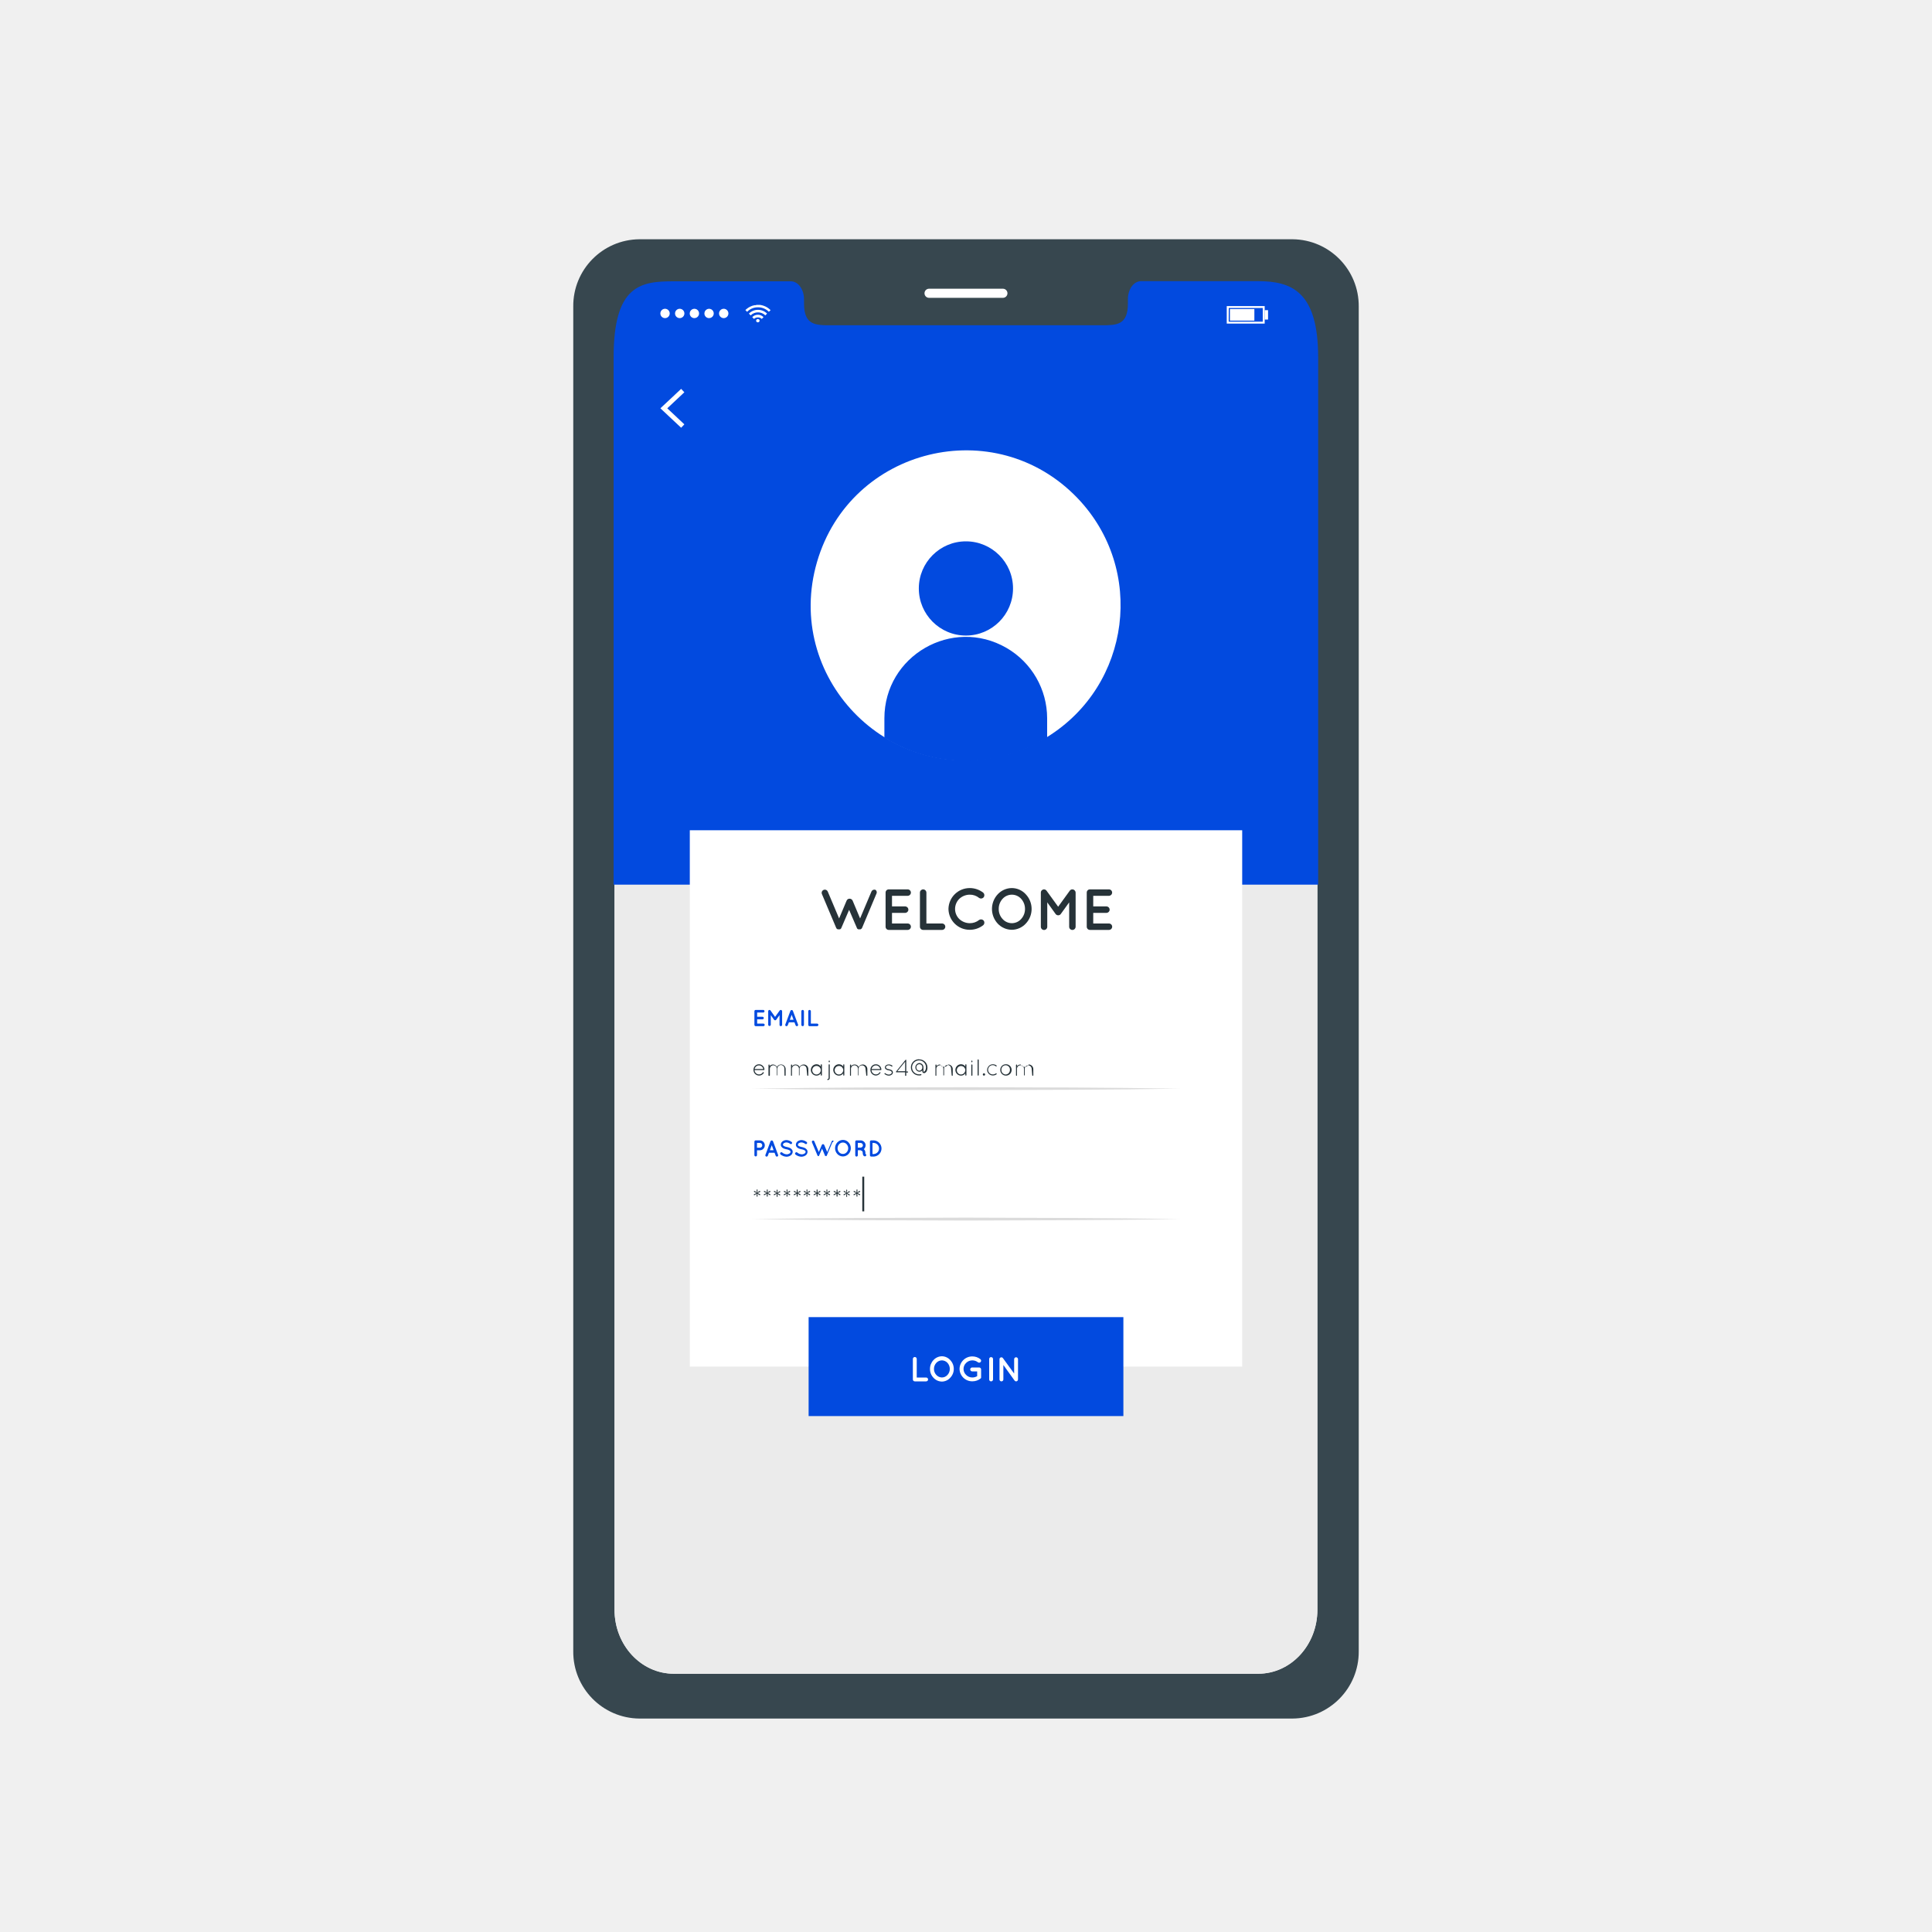
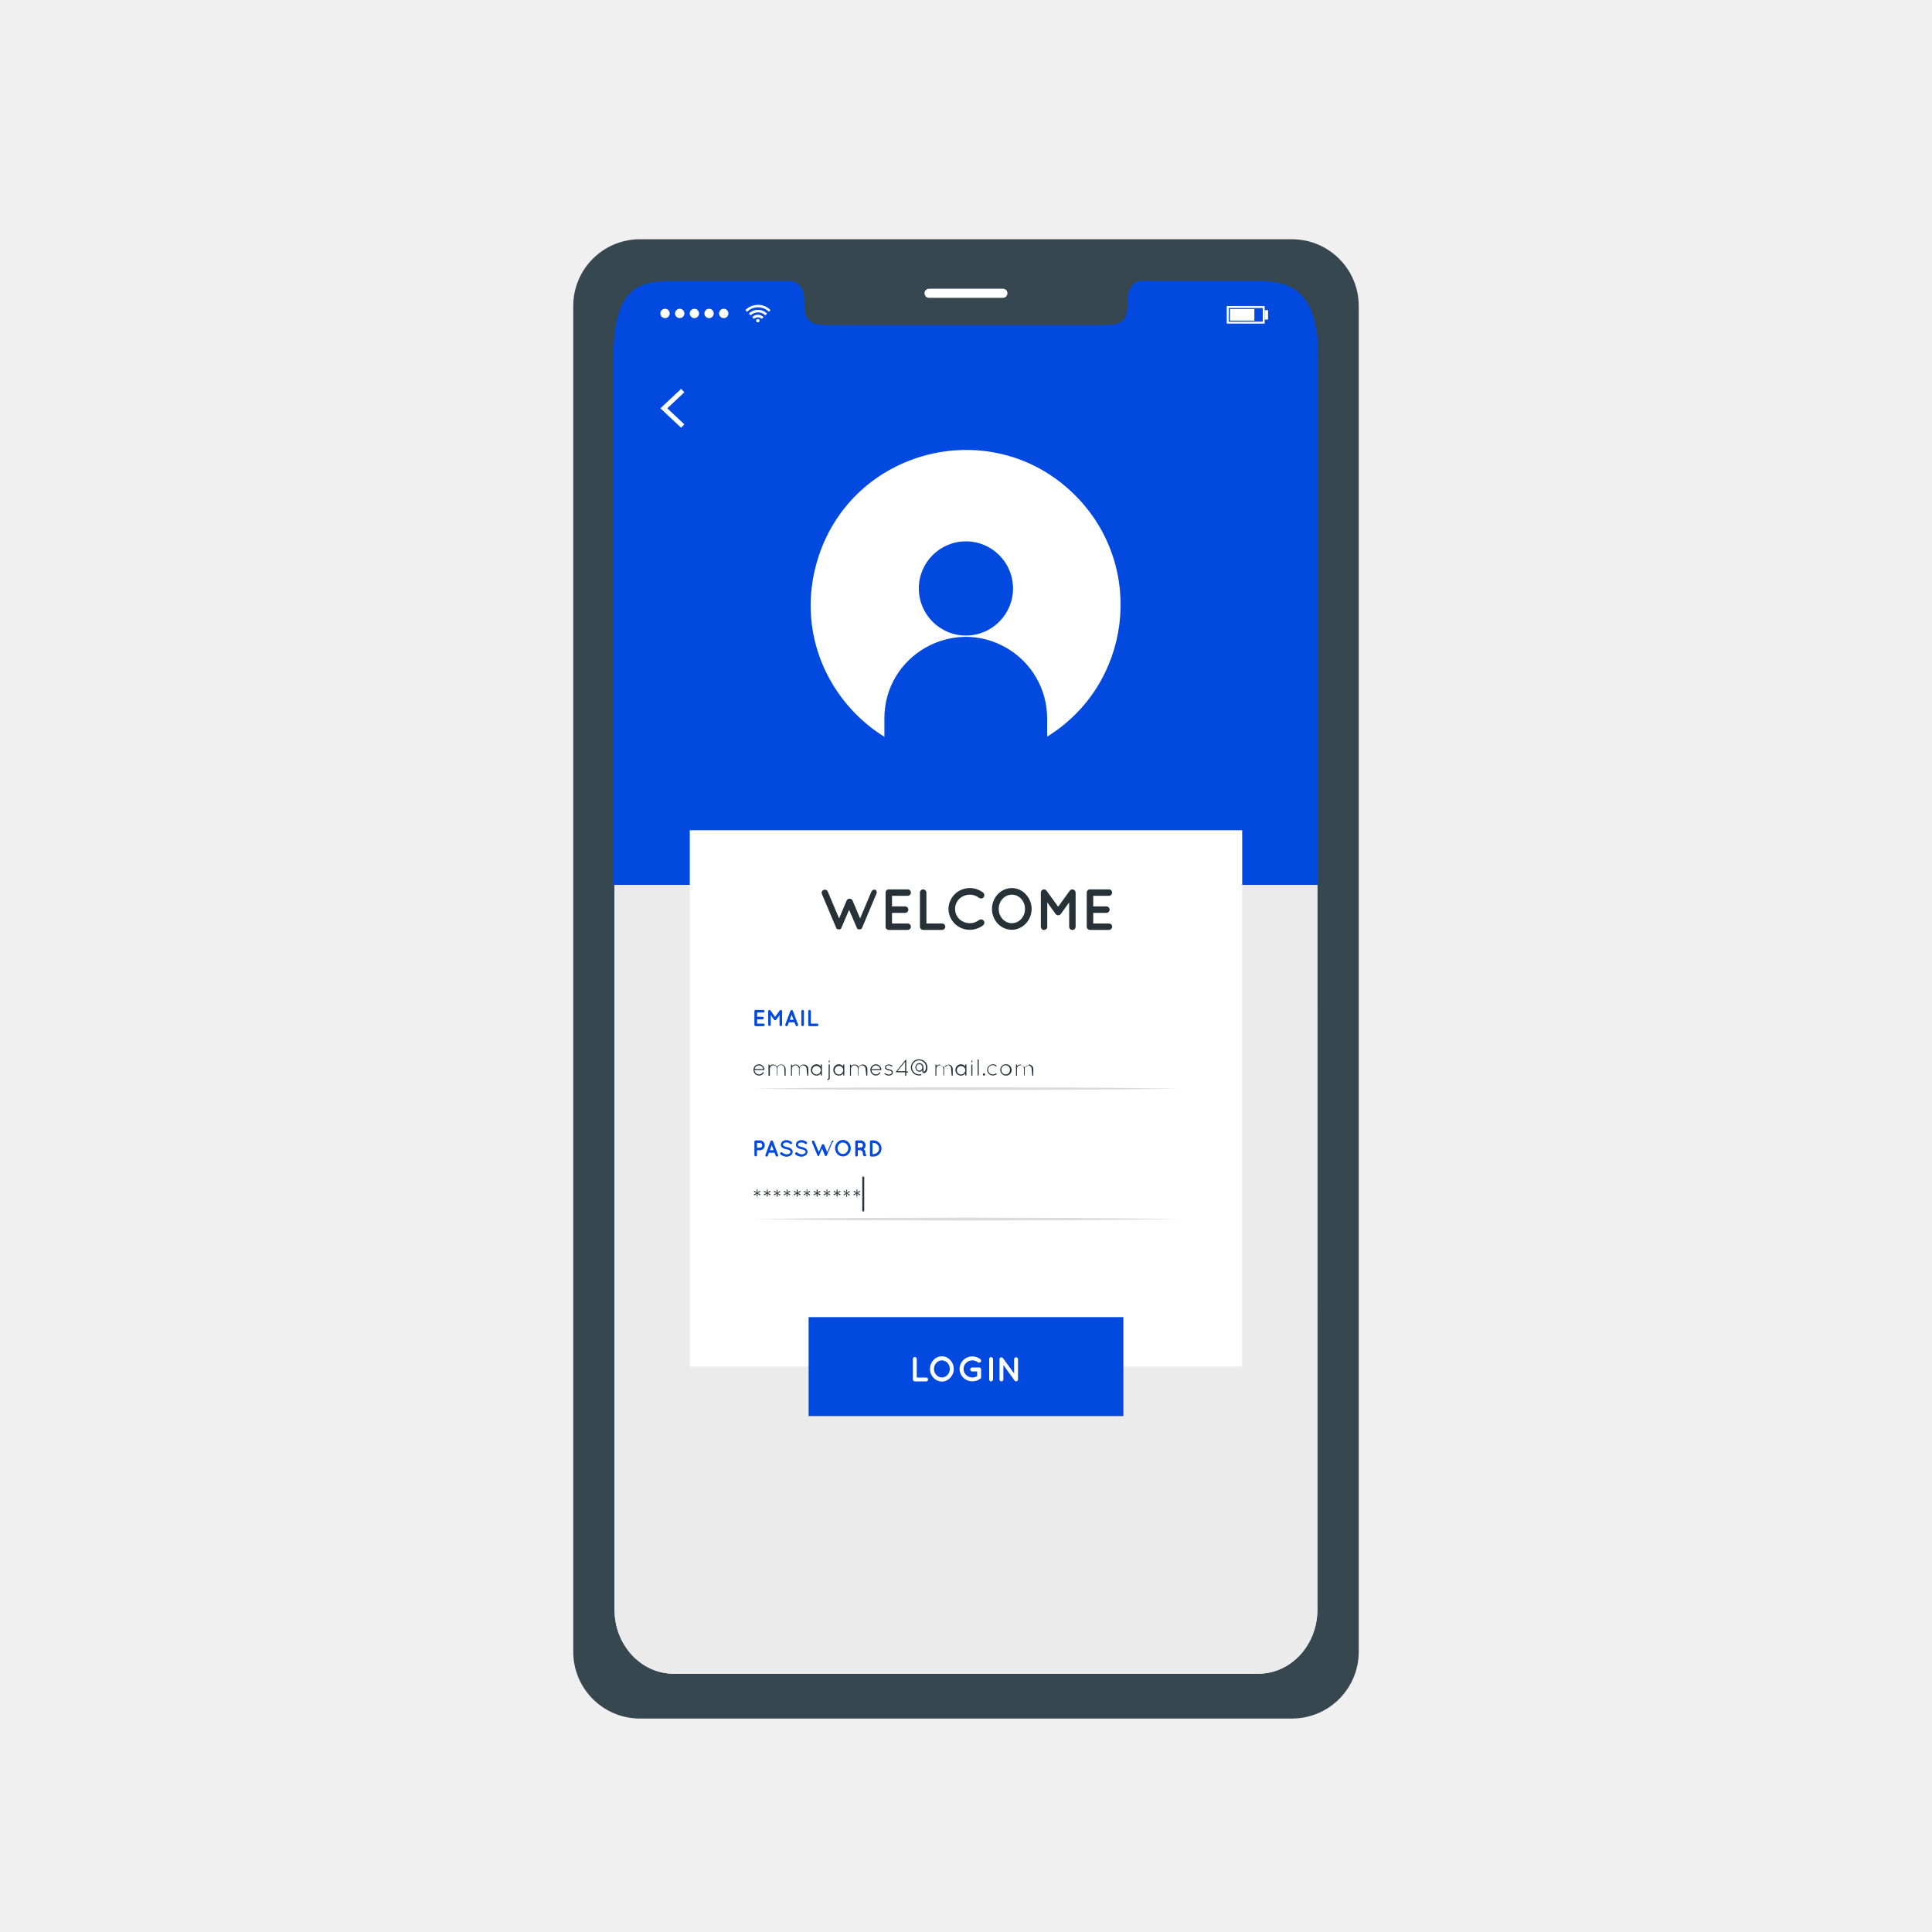
<svg xmlns="http://www.w3.org/2000/svg" viewBox="0 0 500 500">
  <g id="freepik--Device--inject-2">
    <path d="M334.52,61.92H165.46a17.26,17.26,0,0,0-17.1,17.42v348a17.27,17.27,0,0,0,17.1,17.42H334.52a17.29,17.29,0,0,0,17.12-17.42v-348A17.28,17.28,0,0,0,334.52,61.92Zm6.42,354.67c0,9.16-6.86,16.57-15.32,16.57H174.38c-8.48,0-15.34-7.41-15.34-16.57V92.53C159,73.87,165.9,73,174.38,73h30.3c1.76,0,3.2,2,3.2,4.48v1.07c0,5.81,3.18,5.83,7.08,5.83H285c3.94,0,7.1,0,7.1-5.83V77.44c0-2.48,1.42-4.48,3.21-4.48h30.29c8.46,0,15.32,2.48,15.32,19.57Z" style="fill:#37474f" />
    <path d="M340.94,92.53V416.59c0,9.16-6.86,16.57-15.32,16.57H174.38c-8.48,0-15.34-7.41-15.34-16.57V92.53C159,73.87,165.9,73,174.38,73h30.3c1.76,0,3.2,2,3.2,4.48v1.07c0,5.81,3.18,5.83,7.08,5.83H285c3.94,0,7.1,0,7.1-5.83V77.44c0-2.48,1.42-4.48,3.21-4.48h30.29C334.08,73,340.94,75.44,340.94,92.53Z" style="fill:#ebebeb" />
-     <path d="M340.94,92.53V228.75H159V92.53C159,73.87,165.9,73,174.38,73h30.3c1.76,0,3.2,2,3.2,4.48v1.07c0,5.81,3.18,5.83,7.08,5.83H285c3.94,0,7.1,0,7.1-5.83V77.44c0-2.48,1.42-4.48,3.21-4.48h30.29C334.08,73,340.94,75.44,340.94,92.53Z" style="fill: rgb(2, 74, 223); stroke: rgb(2, 74, 223); stroke-width: 0.4px;" />
+     <path d="M340.94,92.53V228.75H159V92.53C159,73.87,165.9,73,174.38,73h30.3c1.76,0,3.2,2,3.2,4.48v1.07c0,5.81,3.18,5.83,7.08,5.83H285c3.94,0,7.1,0,7.1-5.83V77.44c0-2.48,1.42-4.48,3.21-4.48h30.29C334.08,73,340.94,75.44,340.94,92.53Z" style="fill: rgb(2, 74, 223); stroke: rgb(2, 74, 223); stroke-width: 0.5px;" />
    <g id="freepik--u5Zjqx--inject-2">
      <path d="M199.45,80.24l-.29.29c-.06,0-.11.11-.17.17a3.9,3.9,0,0,0-2.82-1.17,3.86,3.86,0,0,0-2.82,1.17l-.16-.17-.29-.29h0l0,0,.37-.32a4.06,4.06,0,0,1,.86-.55,4.18,4.18,0,0,1,1.13-.38c.19,0,.38,0,.57-.08h.5l.38,0a4.51,4.51,0,0,1,1,.25,4.58,4.58,0,0,1,.71.33,4.48,4.48,0,0,1,.67.47l.31.28Z" style="fill:#fff" />
      <path d="M194.27,81.62c-.15-.16-.3-.31-.46-.46a3.32,3.32,0,0,1,4.71,0l-.46.46a2.68,2.68,0,0,0-3.79,0Z" style="fill:#fff" />
      <path d="M197.6,82.08l-.46.46a1.31,1.31,0,0,0-1-.4,1.35,1.35,0,0,0-1,.4l-.46-.46A2,2,0,0,1,197.6,82.08Z" style="fill:#fff" />
      <path d="M196.58,83a.41.41,0,0,1-.41.41.42.42,0,1,1,0-.83A.41.41,0,0,1,196.58,83Z" style="fill:#fff" />
    </g>
    <path d="M170.9,81.12a1.21,1.21,0,1,1,1.21,1.21A1.21,1.21,0,0,1,170.9,81.12Z" style="fill:#fff" />
    <path d="M174.7,81.12a1.21,1.21,0,1,1,1.21,1.21A1.21,1.21,0,0,1,174.7,81.12Z" style="fill:#fff" />
    <path d="M178.5,81.12a1.21,1.21,0,1,1,1.2,1.21A1.2,1.2,0,0,1,178.5,81.12Z" style="fill:#fff" />
    <path d="M182.3,81.12a1.21,1.21,0,1,1,1.2,1.21A1.2,1.2,0,0,1,182.3,81.12Z" style="fill:#fff" />
    <path d="M186.09,81.12a1.21,1.21,0,1,1,1.21,1.21A1.21,1.21,0,0,1,186.09,81.12Z" style="fill:#fff" />
    <path d="M327.3,83.75h-9.82V79.21h9.82Zm-9.32-.5h8.82V79.71H318Z" style="fill:#fff" />
    <rect x="318.3" y="79.98" width="6.33" height="3" style="fill:#fff" />
    <rect x="327.3" y="80.27" width="0.87" height="2.43" style="fill:#fff" />
    <polygon points="176.28 110.7 170.91 105.67 176.28 100.64 177.11 101.52 172.69 105.67 177.11 109.82 176.28 110.7" style="fill:#fff" />
-     <path d="M 271 190.94 C 267.434 193.16 263.534 194.795 259.45 195.78 C 229.48 203.112 202.812 175.252 211.446 145.631 C 220.081 116.011 257.543 106.845 278.878 129.133 C 296.509 147.552 292.687 177.533 271 190.94 Z" style="fill:#fff; transform: translateY(-0.2px)" />
+     <path d="M 271 190.94 C 267.434 193.16 263.534 194.795 259.45 195.78 C 229.48 203.112 202.812 175.252 211.446 145.631 C 220.081 116.011 257.543 106.845 278.878 129.133 C 296.509 147.552 292.687 177.533 271 190.94 Z" style="fill: rgb(255, 255, 255); transform: translateY(-0.3px);" />
    <path d="M262.17,152.29A12.19,12.19,0,1,1,250,140.1,12.19,12.19,0,0,1,262.17,152.29Z" style="fill:#024ADF" />
    <path d="M 271 185.92 L 271 190.92 C 267.434 193.14 263.534 194.775 259.45 195.76 C 249.023 198.325 238.001 196.576 228.88 190.91 L 228.88 185.91 C 228.88 169.698 246.43 159.566 260.47 167.672 C 266.986 171.434 271 178.386 271 185.91 L 271 185.92 Z" style="fill:#024ADF" />
    <rect x="178.52" y="214.87" width="142.96" height="138.8" style="fill:#fff" />
    <path d="M226.78,231.38l-3.67,8.74a.47.47,0,0,1-.08.14h0l-.08.09s0,0,0,0a.34.34,0,0,0-.11.07h0c-.05,0-.08.08-.14.09h0a0,0,0,0,0,0,0l-.12,0h-.36l-.1,0,0,0a.28.28,0,0,1-.14-.09h0l-.11-.07,0,0a.47.47,0,0,0-.06-.09s0,0,0,0a.45.45,0,0,1-.06-.14l-2-4.65-2,4.65a.45.45,0,0,1-.06.14,0,0,0,0,0,0,0l-.09.09s0,0,0,0a.18.18,0,0,0-.08.07h0a.74.74,0,0,1-.12.09h0a0,0,0,0,0,0,0,.21.21,0,0,0-.12,0h-.37a.26.26,0,0,0-.11,0l0,0a.34.34,0,0,1-.14-.09h0c-.05,0-.06-.06-.11-.07a.09.09,0,0,1,0,0l-.08-.09h0s0-.09-.07-.14l-3.69-8.74a.82.82,0,0,1,1.52-.63l2.93,6.94,1.94-4.6a.82.82,0,0,1,.78-.51.86.86,0,0,1,.78.51l1.93,4.6,2.93-6.94a.83.83,0,0,1,1.09-.44A.81.81,0,0,1,226.78,231.38Z" style="fill:#263238" />
    <path d="M229.19,239.81V231a.81.81,0,0,1,.82-.83h4.9a.83.83,0,0,1,.83.83.85.85,0,0,1-.83.84h-4.06v2.74h3.49a.84.84,0,0,1,0,1.67h-3.49V239h4.06a.83.83,0,1,1,0,1.66H230A.81.81,0,0,1,229.19,239.81Z" style="fill:#263238" />
    <path d="M238.08,239.81V231a.83.83,0,0,1,.82-.83.85.85,0,0,1,.85.83v8h4.06a.83.83,0,0,1,0,1.66H238.9A.82.82,0,0,1,238.08,239.81Z" style="fill:#263238" />
    <path d="M245.46,235.23a5.5,5.5,0,0,1,5.5-5.4,5.67,5.67,0,0,1,3.47,1.17.89.89,0,0,1,.15,1.2.88.88,0,0,1-1.2.17,3.76,3.76,0,0,0-2.42-.83,4,4,0,0,0-2.7,1.08,3.72,3.72,0,0,0-1.09,2.61,3.66,3.66,0,0,0,1.09,2.61,4,4,0,0,0,2.7,1.08,3.79,3.79,0,0,0,2.42-.82.9.9,0,0,1,1.2.16.88.88,0,0,1-.15,1.2,5.61,5.61,0,0,1-3.47,1.17A5.48,5.48,0,0,1,245.46,235.23Z" style="fill:#263238" />
    <path d="M265.47,231.44a5.52,5.52,0,0,1,0,7.59,5,5,0,0,1-3.59,1.6,5.06,5.06,0,0,1-3.67-1.6,5.58,5.58,0,0,1,0-7.59,5,5,0,0,1,3.67-1.61A4.88,4.88,0,0,1,265.47,231.44Zm-.2,3.79a3.85,3.85,0,0,0-1-2.62,3.23,3.23,0,0,0-4.8,0,3.8,3.8,0,0,0-1,2.62,3.74,3.74,0,0,0,1,2.61,3.21,3.21,0,0,0,4.8,0A3.79,3.79,0,0,0,265.27,235.23Z" style="fill:#263238" />
    <path d="M278.37,231v8.85a.84.84,0,0,1-.84.82.82.82,0,0,1-.83-.82v-6.32l-2.16,3a.8.8,0,0,1-.67.35h0a.83.83,0,0,1-.69-.35l-2.15-3v6.32a.83.83,0,0,1-1.66,0V231a.83.83,0,0,1,.82-.83h0a.8.8,0,0,1,.66.35l3,4.14,3-4.14a.8.8,0,0,1,.67-.35h0A.86.86,0,0,1,278.37,231Z" style="fill:#263238" />
    <path d="M281.25,239.81V231a.81.81,0,0,1,.82-.83H287a.83.83,0,0,1,.82.83.85.85,0,0,1-.82.84h-4.07v2.74h3.5a.84.84,0,0,1,0,1.67h-3.5V239H287a.83.83,0,0,1,0,1.66h-4.91A.82.82,0,0,1,281.25,239.81Z" style="fill:#263238" />
    <path d="M195.24,265.24V261.7a.33.33,0,0,1,.33-.33h2a.34.34,0,0,1,0,.67h-1.62v1.1h1.39a.33.33,0,0,1,0,.66h-1.39v1.11h1.62a.33.33,0,0,1,0,.66h-2A.33.33,0,0,1,195.24,265.24Z" style="fill:#024ADF" />
    <path d="M202.41,261.7v3.54a.34.34,0,0,1-.34.33.33.33,0,0,1-.33-.33v-2.52l-.86,1.2a.32.32,0,0,1-.27.13h0a.34.34,0,0,1-.28-.13l-.85-1.2v2.52a.34.34,0,0,1-.67,0V261.7a.33.33,0,0,1,.33-.33h0a.33.33,0,0,1,.26.14l1.19,1.66,1.2-1.66a.32.32,0,0,1,.27-.14h0A.35.35,0,0,1,202.41,261.7Z" style="fill:#024ADF" />
    <path d="M205.61,264.58h-1.45l-.3.78a.34.34,0,0,1-.31.21.2.2,0,0,1-.11,0,.33.33,0,0,1-.2-.43l1.32-3.53a.34.34,0,0,1,.32-.21.32.32,0,0,1,.32.21l1.33,3.53a.34.34,0,0,1-.2.43.22.22,0,0,1-.12,0,.32.32,0,0,1-.3-.21Zm-.24-.66-.49-1.29-.48,1.29Z" style="fill:#024ADF" />
    <path d="M207.39,261.7a.33.33,0,0,1,.33-.33.34.34,0,0,1,.34.33v3.54a.34.34,0,0,1-.34.33.33.33,0,0,1-.33-.33Z" style="fill:#024ADF" />
    <path d="M209.18,265.24V261.7a.33.33,0,0,1,.33-.33.34.34,0,0,1,.34.33v3.21h1.62a.33.33,0,0,1,0,.66h-2A.33.33,0,0,1,209.18,265.24Z" style="fill:#024ADF" />
    <path d="M195,276.91a1.42,1.42,0,1,1,2.84-.11h0a.15.15,0,0,1-.15.14h-2.41a1.15,1.15,0,0,0,1.14,1.12,1.11,1.11,0,0,0,1-.53.15.15,0,0,1,.19-.05.16.16,0,0,1,.05.21,1.4,1.4,0,0,1-1.19.66A1.44,1.44,0,0,1,195,276.91Zm.3-.24h2.23a1.13,1.13,0,0,0-2.23,0Z" style="fill:#263238" />
    <path d="M203,276.63a.91.91,0,1,0-1.81,0v1.62h0v0a.12.12,0,0,1-.07.07.11.11,0,0,1-.07,0h0l0,0h0l0,0h0v0h0v0h0v-1.62a.91.91,0,1,0-1.81,0v1.6a.14.14,0,0,1-.06.12l0,0H199a.15.15,0,0,1-.12-.11v-2.68a.14.14,0,0,1,.14-.14.14.14,0,0,1,.14.14v.28a1.18,1.18,0,0,1,.91-.42,1.21,1.21,0,0,1,1,.62,1.21,1.21,0,0,1,1.05-.62,1.19,1.19,0,0,1,1.2,1.19v1.6a.14.14,0,0,1-.15.14.14.14,0,0,1-.14-.14Z" style="fill:#263238" />
    <path d="M208.74,276.63a.91.91,0,1,0-1.82,0v1.62h0v0a.18.18,0,0,1-.08.07.08.08,0,0,1-.07,0h0l0,0h0l0,0h0v0h0v0h0v-1.62a.91.91,0,1,0-1.81,0v1.6a.15.15,0,0,1-.07.12l0,0h-.06a.13.13,0,0,1-.12-.11v-2.68a.13.13,0,0,1,.13-.14.14.14,0,0,1,.15.14v.28a1.16,1.16,0,0,1,.9-.42,1.18,1.18,0,0,1,1.05.62,1.22,1.22,0,0,1,1.06-.62,1.19,1.19,0,0,1,1.19,1.19v1.6a.14.14,0,0,1-.28,0Z" style="fill:#263238" />
    <path d="M212.71,275.58v2.65a.15.15,0,0,1-.15.14.14.14,0,0,1-.14-.14v-.44a1.35,1.35,0,0,1-1.1.58,1.47,1.47,0,0,1,0-2.94,1.35,1.35,0,0,1,1.1.58v-.43a.14.14,0,0,1,.14-.15A.15.15,0,0,1,212.71,275.58Zm-.29,1.32a1.11,1.11,0,1,0-1.1,1.18A1.15,1.15,0,0,0,212.42,276.9Z" style="fill:#263238" />
    <path d="M214.23,279.23a.22.22,0,0,0,.22-.22v-3.43a.15.15,0,0,1,.15-.15.15.15,0,0,1,.14.15V279a.51.51,0,0,1-.51.51.14.14,0,0,1-.14-.14A.14.14,0,0,1,214.23,279.23Zm.23-4.61a.16.16,0,0,1,.15-.15.15.15,0,0,1,.14.15v.14a.15.15,0,0,1-.14.15.17.17,0,0,1-.15-.15Z" style="fill:#263238" />
    <path d="M218.51,275.58v2.65a.14.14,0,0,1-.28,0v-.44a1.39,1.39,0,0,1-1.11.58,1.47,1.47,0,0,1,0-2.94,1.39,1.39,0,0,1,1.11.58v-.43a.14.14,0,1,1,.28,0Zm-.28,1.32a1.11,1.11,0,1,0-1.11,1.18A1.15,1.15,0,0,0,218.23,276.9Z" style="fill:#263238" />
    <path d="M224,276.63a.91.91,0,1,0-1.82,0v1.62h0v0a.12.12,0,0,1-.07.07.1.1,0,0,1-.07,0h0l0,0h0v0h0v0h0v0h0v-1.62a.91.91,0,1,0-1.81,0v1.6a.15.15,0,0,1-.07.12l0,0h-.06a.15.15,0,0,1-.12-.11v-2.68a.14.14,0,0,1,.14-.14.14.14,0,0,1,.15.14v.28a1.16,1.16,0,0,1,.9-.42,1.18,1.18,0,0,1,1.05.62,1.22,1.22,0,0,1,1.06-.62,1.19,1.19,0,0,1,1.19,1.19v1.6a.14.14,0,0,1-.28,0Z" style="fill:#263238" />
    <path d="M225.26,276.91a1.42,1.42,0,1,1,2.84-.11h0a.14.14,0,0,1-.14.14h-2.41a1.15,1.15,0,0,0,1.14,1.12,1.08,1.08,0,0,0,.94-.53.16.16,0,0,1,.2-.05.16.16,0,0,1,0,.21,1.39,1.39,0,0,1-1.18.66A1.45,1.45,0,0,1,225.26,276.91Zm.31-.24h2.22a1.13,1.13,0,0,0-1.1-.95A1.15,1.15,0,0,0,225.57,276.67Z" style="fill:#263238" />
    <path d="M228.92,277.76a.14.14,0,0,1,.2,0,1.6,1.6,0,0,0,.9.34.87.87,0,0,0,.56-.18.43.43,0,0,0,.22-.36.46.46,0,0,0-.21-.36A1.52,1.52,0,0,0,230,277h0a1.56,1.56,0,0,1-.67-.23.62.62,0,0,1-.32-.52.75.75,0,0,1,.32-.58,1.26,1.26,0,0,1,.72-.2,1.62,1.62,0,0,1,.88.32.17.17,0,0,1,0,.21.15.15,0,0,1-.2,0,1.26,1.26,0,0,0-.72-.3.91.91,0,0,0-.56.17.45.45,0,0,0-.18.34.35.35,0,0,0,.16.29,1.66,1.66,0,0,0,.6.21h0a2,2,0,0,1,.71.23.7.7,0,0,1,0,1.2,1.18,1.18,0,0,1-.73.23,1.75,1.75,0,0,1-1.08-.42A.13.13,0,0,1,228.92,277.76Z" style="fill:#263238" />
    <path d="M234.25,277.51H232l-.09,0a.16.16,0,0,1,0-.21l2.43-3h0a.13.13,0,0,1,.2,0,.15.15,0,0,1,0,.07v2.92h.28a.15.15,0,1,1,0,.29h-.28v.72a.15.15,0,0,1-.3,0Zm0-.29v-2.46l-2,2.46Z" style="fill:#263238" />
    <path d="M237.92,274.17a2.09,2.09,0,0,1,2.1,2.1,2.05,2.05,0,0,1-.22,1,1.06,1.06,0,0,1-.54.45h-.12a.42.42,0,0,1-.35-.16.5.5,0,0,1-.09-.29V277a1,1,0,0,1-.78.36,1.13,1.13,0,0,1,0-2.25,1.1,1.1,0,0,1,1.07,1.12v1h0a.38.38,0,0,0,0,.13.14.14,0,0,0,.11,0h0a.61.61,0,0,0,.35-.31,1.72,1.72,0,0,0,.2-.82,1.81,1.81,0,1,0-1.81,1.81,1.68,1.68,0,0,0,.45-.05c.08,0,.17,0,.17.1a.14.14,0,0,1-.1.18,2.18,2.18,0,0,1-.52.06,2.1,2.1,0,1,1,0-4.2Zm0,2.92a.8.8,0,0,0,.77-.82.77.77,0,1,0-1.53,0A.79.79,0,0,0,237.92,277.09Z" style="fill:#263238" />
    <path d="M246.14,276.63a.91.91,0,1,0-1.81,0v1.62h0v0a.12.12,0,0,1-.07.07.11.11,0,0,1-.07,0h-.05l0,0h0l0,0h0v0h0v0h0v-1.62a.91.91,0,1,0-1.81,0v1.6a.14.14,0,0,1-.06.12l0,0h-.06a.15.15,0,0,1-.12-.11v-2.68a.14.14,0,0,1,.14-.14.14.14,0,0,1,.14.14v.28a1.18,1.18,0,0,1,.91-.42,1.2,1.2,0,0,0,2.1,0,1.19,1.19,0,0,1,1.19,1.19v1.6a.13.13,0,0,1-.14.14.14.14,0,0,1-.14-.14Z" style="fill:#263238" />
    <path d="M250.11,275.58v2.65a.14.14,0,0,1-.14.14.15.15,0,0,1-.15-.14v-.44a1.35,1.35,0,0,1-1.1.58,1.47,1.47,0,0,1,0-2.94,1.35,1.35,0,0,1,1.1.58v-.43a.15.15,0,0,1,.15-.15A.15.15,0,0,1,250.11,275.58Zm-.29,1.32a1.1,1.1,0,1,0-1.1,1.18A1.15,1.15,0,0,0,249.82,276.9Z" style="fill:#263238" />
    <path d="M251.37,274.62a.15.15,0,0,1,.14-.15.15.15,0,0,1,.15.15v.14a.15.15,0,0,1-.15.15.15.15,0,0,1-.14-.15Zm0,1a.14.14,0,0,1,.14-.15.15.15,0,0,1,.15.15v2.65a.15.15,0,0,1-.15.14.14.14,0,0,1-.14-.14Z" style="fill:#263238" />
    <path d="M253,274.32a.15.15,0,0,1,.14-.15.15.15,0,0,1,.15.15v3.91a.14.14,0,0,1-.15.14.14.14,0,0,1-.14-.14Z" style="fill:#263238" />
    <path d="M254.65,277.77a.3.3,0,1,1,0,.6.3.3,0,0,1,0-.6Z" style="fill:#263238" />
    <path d="M255.46,276.9a1.51,1.51,0,0,1,2.45-1.14.14.14,0,0,1,0,.2.15.15,0,0,1-.2,0,1.2,1.2,0,1,0-.76,2.1,1.24,1.24,0,0,0,.76-.25.15.15,0,0,1,.2,0,.15.15,0,0,1,0,.21,1.55,1.55,0,0,1-.93.31A1.48,1.48,0,0,1,255.46,276.9Z" style="fill:#263238" />
    <path d="M260.26,275.43a1.47,1.47,0,1,1-1.39,1.47A1.44,1.44,0,0,1,260.26,275.43Zm0,2.65a1.15,1.15,0,0,0,1.11-1.18,1.11,1.11,0,1,0-2.21,0A1.14,1.14,0,0,0,260.26,278.08Z" style="fill:#263238" />
    <path d="M267,276.63a.92.92,0,0,0-.91-.91.9.9,0,0,0-.9.91v1.62h0v0a.12.12,0,0,1-.07.07.11.11,0,0,1-.07,0H265l0,0h0l0,0h0v0h0v0h0v-1.62a.91.91,0,1,0-1.81,0v1.6a.13.13,0,0,1-.07.12l0,0h-.06a.15.15,0,0,1-.12-.11v-2.68a.14.14,0,0,1,.14-.14.14.14,0,0,1,.14.14v.28a1.18,1.18,0,0,1,.91-.42,1.2,1.2,0,0,0,2.1,0,1.19,1.19,0,0,1,1.19,1.19v1.6a.14.14,0,0,1-.28,0Z" style="fill:#263238" />
    <polygon points="194.62 281.74 208.46 281.56 222.31 281.45 250 281.37 277.69 281.45 291.54 281.56 305.38 281.74 291.54 281.93 277.69 282.03 250 282.12 222.31 282.03 208.46 281.92 194.62 281.74" style="fill:#dbdbdb" />
    <path d="M196.65,297.69h-.74V299a.34.34,0,0,1-.67,0v-3.54a.33.33,0,0,1,.33-.33h1.08a1.28,1.28,0,1,1,0,2.56Zm-.74-.66h.74a.62.62,0,1,0,0-1.24h-.74Z" style="fill:#024ADF" />
    <path d="M200.46,298.33H199l-.29.78a.32.32,0,0,1-.31.21h-.12a.34.34,0,0,1-.19-.43l1.32-3.54a.36.36,0,0,1,.32-.21.35.35,0,0,1,.32.21l1.32,3.54a.34.34,0,0,1-.2.43h-.11a.32.32,0,0,1-.31-.21Zm-.25-.65-.48-1.29-.49,1.29Z" style="fill:#024ADF" />
    <path d="M202,298.28a.32.32,0,0,1,.44,0,1.89,1.89,0,0,0,1.14.46,1.31,1.31,0,0,0,.75-.22.54.54,0,0,0,.26-.43.38.38,0,0,0-.05-.19.51.51,0,0,0-.18-.18,2.41,2.41,0,0,0-.82-.29h0a3,3,0,0,1-.78-.23,1.35,1.35,0,0,1-.56-.47.9.9,0,0,1-.13-.49,1.11,1.11,0,0,1,.48-.88,1.77,1.77,0,0,1,1-.31,2.34,2.34,0,0,1,1.31.48.29.29,0,0,1,.08.42.29.29,0,0,1-.42.09,1.78,1.78,0,0,0-1-.38,1.13,1.13,0,0,0-.67.2.48.48,0,0,0-.23.38.31.31,0,0,0,.05.17.47.47,0,0,0,.16.15,1.94,1.94,0,0,0,.75.27h0a3.85,3.85,0,0,1,.83.25,1.47,1.47,0,0,1,.6.5,1,1,0,0,1,.14.51,1.18,1.18,0,0,1-.52.93,1.9,1.9,0,0,1-1.11.34,2.61,2.61,0,0,1-1.53-.6A.33.33,0,0,1,202,298.28Z" style="fill:#024ADF" />
    <path d="M205.9,298.28a.32.32,0,0,1,.44,0,1.92,1.92,0,0,0,1.15.46,1.31,1.31,0,0,0,.75-.22.52.52,0,0,0,.25-.43.3.3,0,0,0-.05-.19.51.51,0,0,0-.18-.18,2.33,2.33,0,0,0-.82-.29h0a3.09,3.09,0,0,1-.78-.23,1.32,1.32,0,0,1-.55-.47.91.91,0,0,1-.14-.49,1.11,1.11,0,0,1,.48-.88,1.8,1.8,0,0,1,1-.31,2.31,2.31,0,0,1,1.3.48.31.31,0,0,1,.09.42.3.3,0,0,1-.43.09,1.78,1.78,0,0,0-1-.38,1.19,1.19,0,0,0-.68.2.47.47,0,0,0-.22.38.31.31,0,0,0,0,.17.47.47,0,0,0,.16.15,2.08,2.08,0,0,0,.75.27h0a3.69,3.69,0,0,1,.83.25,1.47,1.47,0,0,1,.6.5,1,1,0,0,1,.14.51,1.17,1.17,0,0,1-.51.93,2,2,0,0,1-1.11.34,2.61,2.61,0,0,1-1.54-.6A.33.33,0,0,1,205.9,298.28Z" style="fill:#024ADF" />
    <path d="M215.42,295.62l-1.47,3.5,0,.05h0l0,0h0l0,0h0a.13.13,0,0,1-.06,0h-.25a.09.09,0,0,1-.06,0h0l-.05,0h0s0,0,0,0h0s0,0,0-.05l-.78-1.86-.79,1.86,0,.05h0l0,0h0l0,0h0l-.05,0h-.26a.1.1,0,0,1-.05,0h0l0,0h0l0,0h0s0,0,0-.05l-1.47-3.5a.32.32,0,0,1,.18-.42.33.33,0,0,1,.43.17l1.17,2.78.77-1.84a.35.35,0,0,1,.32-.21.36.36,0,0,1,.31.21l.77,1.84,1.17-2.78a.34.34,0,0,1,.44-.17A.32.32,0,0,1,215.42,295.62Z" style="fill:#024ADF" />
    <path d="M219.6,295.65a2.19,2.19,0,0,1,0,3,2,2,0,0,1-1.43.64,2,2,0,0,1-1.47-.64,2.21,2.21,0,0,1,0-3,2,2,0,0,1,1.47-.64A1.91,1.91,0,0,1,219.6,295.65Zm-.08,1.52a1.53,1.53,0,0,0-.41-1.05,1.28,1.28,0,0,0-.94-.43,1.29,1.29,0,0,0-1,.43,1.54,1.54,0,0,0,0,2.09,1.29,1.29,0,0,0,1,.43,1.28,1.28,0,0,0,.94-.43A1.52,1.52,0,0,0,219.52,297.17Z" style="fill:#024ADF" />
    <path d="M224.17,298.83a.34.34,0,0,1-.21.42h-.14a.5.5,0,0,1-.24-.06.77.77,0,0,1-.19-.21,1.7,1.7,0,0,1-.12-.72.5.5,0,0,0-.08-.26.43.43,0,0,0-.18-.17,1.22,1.22,0,0,0-.33-.15H222V299a.33.33,0,0,1-.34.32.32.32,0,0,1-.32-.32v-3.54a.32.32,0,0,1,.32-.33h1.08a1.28,1.28,0,0,1,.81,2.27.88.88,0,0,1,.21.22,1.14,1.14,0,0,1,.2.65,1.28,1.28,0,0,0,0,.35A.34.34,0,0,1,224.17,298.83Zm-.84-2.41a.63.63,0,0,0-.62-.63H222V297h.74A.62.62,0,0,0,223.33,296.42Z" style="fill:#024ADF" />
    <path d="M225.14,299v-3.54a.32.32,0,0,1,.33-.33h.71a2.1,2.1,0,0,1,0,4.19h-.71A.32.32,0,0,1,225.14,299Zm.66-.34h.38a1.44,1.44,0,0,0,0-2.87h-.38Z" style="fill:#024ADF" />
    <path d="M195.84,308.93l-.55.37s-.06,0-.1,0a.12.12,0,0,1,0-.24l.62-.3-.62-.29s-.09-.06-.09-.12a.13.13,0,0,1,.12-.12.17.17,0,0,1,.1,0l.55.38-.05-.66a.12.12,0,0,1,.12-.13.12.12,0,0,1,.12.13l-.05.66.54-.38.1,0a.12.12,0,0,1,.12.12.12.12,0,0,1-.08.12l-.62.29.62.3a.1.1,0,0,1,.08.11.12.12,0,0,1-.12.13.26.26,0,0,1-.1,0l-.54-.37.05.65a.12.12,0,0,1-.12.13.12.12,0,0,1-.12-.13Z" style="fill:#263238" />
    <path d="M198.42,308.93l-.55.37s-.06,0-.1,0a.12.12,0,0,1,0-.24l.62-.3-.62-.29c-.05,0-.09-.06-.09-.12a.13.13,0,0,1,.12-.12.17.17,0,0,1,.1,0l.55.38,0-.66a.12.12,0,0,1,.12-.13.12.12,0,0,1,.12.13l-.05.66.54-.38a.19.19,0,0,1,.1,0,.12.12,0,0,1,.12.12.12.12,0,0,1-.08.12l-.62.29.62.3a.1.1,0,0,1,.08.11.12.12,0,0,1-.12.13s-.06,0-.1,0l-.54-.37.05.65a.12.12,0,0,1-.12.13.12.12,0,0,1-.12-.13Z" style="fill:#263238" />
    <path d="M201,308.93l-.55.37s-.06,0-.1,0a.12.12,0,0,1,0-.24l.62-.3-.62-.29s-.09-.06-.09-.12a.13.13,0,0,1,.12-.12.17.17,0,0,1,.1,0l.55.38L201,308a.12.12,0,0,1,.12-.13.12.12,0,0,1,.12.13l-.05.66.55-.38a.16.16,0,0,1,.09,0,.12.12,0,0,1,.12.12.12.12,0,0,1-.08.12l-.62.29.62.3a.1.1,0,0,1,.08.11.12.12,0,0,1-.12.13.18.18,0,0,1-.09,0l-.55-.37.05.65a.12.12,0,0,1-.12.13.12.12,0,0,1-.12-.13Z" style="fill:#263238" />
    <path d="M203.58,308.93l-.55.37s-.06,0-.1,0a.12.12,0,0,1,0-.24l.62-.3-.62-.29c-.05,0-.09-.06-.09-.12a.13.13,0,0,1,.12-.12.17.17,0,0,1,.1,0l.55.38-.05-.66a.12.12,0,0,1,.12-.13.12.12,0,0,1,.12.13l-.05.66.54-.38a.19.19,0,0,1,.1,0,.12.12,0,0,1,.12.12.12.12,0,0,1-.08.12l-.62.29.62.3a.1.1,0,0,1,.08.11.12.12,0,0,1-.12.13s-.06,0-.1,0l-.54-.37.05.65a.12.12,0,0,1-.12.13.12.12,0,0,1-.12-.13Z" style="fill:#263238" />
    <path d="M206.16,308.93l-.55.37s-.06,0-.1,0a.12.12,0,0,1,0-.24l.62-.3-.62-.29s-.09-.06-.09-.12a.13.13,0,0,1,.12-.12.17.17,0,0,1,.1,0l.55.38,0-.66a.12.12,0,0,1,.12-.13.12.12,0,0,1,.12.13l0,.66.54-.38a.19.19,0,0,1,.1,0,.12.12,0,0,1,.12.12.12.12,0,0,1-.08.12l-.62.29.62.3a.1.1,0,0,1,.08.11.12.12,0,0,1-.12.13s-.06,0-.1,0l-.54-.37,0,.65a.12.12,0,0,1-.12.13.12.12,0,0,1-.12-.13Z" style="fill:#263238" />
    <path d="M208.74,308.93l-.55.37s-.06,0-.1,0a.12.12,0,0,1,0-.24l.62-.3-.62-.29c-.05,0-.09-.06-.09-.12a.13.13,0,0,1,.12-.12.17.17,0,0,1,.1,0l.55.38-.05-.66a.12.12,0,0,1,.12-.13.12.12,0,0,1,.12.13l-.05.66.54-.38a.19.19,0,0,1,.1,0,.12.12,0,0,1,.12.12.12.12,0,0,1-.08.12l-.62.29.62.3a.1.1,0,0,1,.08.11.12.12,0,0,1-.12.13s-.06,0-.1,0l-.54-.37.05.65a.12.12,0,0,1-.12.13.12.12,0,0,1-.12-.13Z" style="fill:#263238" />
    <path d="M211.31,308.93l-.54.37s-.06,0-.1,0a.12.12,0,0,1,0-.24l.61-.3-.61-.29s-.09-.06-.09-.12a.13.13,0,0,1,.12-.12.17.17,0,0,1,.1,0l.54.38,0-.66a.11.11,0,0,1,.12-.13.12.12,0,0,1,.12.13l0,.66.54-.38a.19.19,0,0,1,.1,0,.12.12,0,0,1,.12.12.12.12,0,0,1-.08.12l-.62.29.62.3a.1.1,0,0,1,.08.11.12.12,0,0,1-.12.13s-.06,0-.1,0l-.54-.37,0,.65a.12.12,0,0,1-.12.13.11.11,0,0,1-.12-.13Z" style="fill:#263238" />
    <path d="M213.9,308.93l-.55.37s-.06,0-.1,0a.12.12,0,0,1,0-.24l.62-.3-.62-.29c-.05,0-.09-.06-.09-.12a.13.13,0,0,1,.12-.12.17.17,0,0,1,.1,0l.55.38-.05-.66a.12.12,0,0,1,.12-.13.12.12,0,0,1,.12.13l-.05.66.54-.38a.19.19,0,0,1,.1,0,.12.12,0,0,1,.12.12.12.12,0,0,1-.08.12l-.62.29.62.3a.1.1,0,0,1,.08.11.12.12,0,0,1-.12.13s-.06,0-.1,0l-.54-.37.05.65a.12.12,0,0,1-.12.13.12.12,0,0,1-.12-.13Z" style="fill:#263238" />
    <path d="M216.48,308.93l-.55.37s-.06,0-.1,0a.12.12,0,0,1,0-.24l.61-.3-.61-.29c-.05,0-.09-.06-.09-.12a.13.13,0,0,1,.12-.12.17.17,0,0,1,.1,0l.55.38,0-.66a.12.12,0,0,1,.12-.13.12.12,0,0,1,.12.13l0,.66.54-.38a.19.19,0,0,1,.1,0,.12.12,0,0,1,.12.12.12.12,0,0,1-.08.12l-.62.29.62.3a.1.1,0,0,1,.08.11.12.12,0,0,1-.12.13s-.06,0-.1,0l-.54-.37,0,.65a.12.12,0,0,1-.12.13.12.12,0,0,1-.12-.13Z" style="fill:#263238" />
    <path d="M219.06,308.93l-.55.37s-.06,0-.1,0a.12.12,0,0,1,0-.24l.62-.3-.62-.29s-.09-.06-.09-.12a.13.13,0,0,1,.12-.12.17.17,0,0,1,.1,0l.55.38L219,308a.12.12,0,0,1,.12-.13.12.12,0,0,1,.12.13l-.05.66.54-.38a.19.19,0,0,1,.1,0,.12.12,0,0,1,.12.12.12.12,0,0,1-.08.12l-.62.29.62.3a.1.1,0,0,1,.08.11.12.12,0,0,1-.12.13s-.06,0-.1,0l-.54-.37.05.65a.12.12,0,0,1-.12.13.12.12,0,0,1-.12-.13Z" style="fill:#263238" />
    <path d="M221.64,308.93l-.55.37s-.06,0-.1,0a.12.12,0,0,1,0-.24l.62-.3-.62-.29c-.05,0-.09-.06-.09-.12a.13.13,0,0,1,.12-.12.17.17,0,0,1,.1,0l.55.38,0-.66a.12.12,0,0,1,.12-.13.12.12,0,0,1,.12.13l-.05.66.55-.38a.14.14,0,0,1,.09,0,.12.12,0,0,1,.12.12.12.12,0,0,1-.08.12l-.62.29.62.3a.1.1,0,0,1,.08.11.12.12,0,0,1-.12.13.15.15,0,0,1-.09,0l-.55-.37.05.65a.12.12,0,0,1-.12.13.12.12,0,0,1-.12-.13Z" style="fill:#263238" />
    <polygon points="194.62 315.5 208.46 315.31 222.31 315.21 250 315.12 277.69 315.21 291.54 315.31 305.38 315.5 291.54 315.68 277.69 315.78 250 315.87 222.31 315.78 208.46 315.68 194.62 315.5" style="fill:#dbdbdb" />
    <rect x="223.16" y="304.52" width="0.5" height="8.98" style="fill:#263238" />
    <rect x="209.27" y="340.87" width="81.46" height="25.61" style="fill:#024ADF" />
    <path d="M236.25,357v-5.31a.5.5,0,0,1,1,0v4.81h2.44a.51.51,0,0,1,.5.5.51.51,0,0,1-.5.5h-2.94A.5.5,0,0,1,236.25,357Z" style="fill:#fff" />
    <path d="M245.93,352a3.3,3.3,0,0,1,.91,2.28,3.26,3.26,0,0,1-.91,2.27,2.93,2.93,0,0,1-2.15,1,3,3,0,0,1-2.21-1,3.24,3.24,0,0,1-.89-2.27,3.28,3.28,0,0,1,.89-2.28,3,3,0,0,1,2.21-1A2.92,2.92,0,0,1,245.93,352Zm-.12,2.28a2.35,2.35,0,0,0-.61-1.58,2,2,0,0,0-1.42-.64,2,2,0,0,0-1.46.64,2.3,2.3,0,0,0-.61,1.58,2.22,2.22,0,0,0,.61,1.56,2,2,0,0,0,1.46.65,1.93,1.93,0,0,0,1.42-.65A2.26,2.26,0,0,0,245.81,354.28Z" style="fill:#fff" />
    <path d="M248.33,354.29a3.28,3.28,0,0,1,3.32-3.25,3.35,3.35,0,0,1,2.06.7.51.51,0,0,1,.09.73.52.52,0,0,1-.72.08,2.35,2.35,0,0,0-1.43-.49,2.26,2.26,0,0,0-1.62.66,2.16,2.16,0,0,0-.67,1.57,2.13,2.13,0,0,0,.67,1.54,2.22,2.22,0,0,0,1.62.66,2.48,2.48,0,0,0,1.24-.34v-1.23H251.6a.52.52,0,0,1-.51-.52.5.5,0,0,1,.51-.5h1.79a.51.51,0,0,1,.52.5v2c0,.07,0,.1,0,.16l0,0h0a.49.49,0,0,1-.17.22,3.34,3.34,0,0,1-2,.7A3.27,3.27,0,0,1,248.33,354.29Z" style="fill:#fff" />
    <path d="M256,351.71a.48.48,0,0,1,.49-.49.5.5,0,0,1,.51.49V357a.51.51,0,0,1-.51.5.49.49,0,0,1-.49-.5Z" style="fill:#fff" />
    <path d="M259.67,357a.49.49,0,1,1-1,0v-5.23h0a.47.47,0,0,1,.2-.41.49.49,0,0,1,.68.11l2.91,4v-3.71a.49.49,0,0,1,1,0V357a.5.5,0,0,1-.49.5.47.47,0,0,1-.37-.18l-.05-.06-2.88-4Z" style="fill:#fff" />
    <path d="M259.55,77.08H240.44a1.18,1.18,0,0,1-1.18-1.18h0a1.18,1.18,0,0,1,1.18-1.18h19.11a1.18,1.18,0,0,1,1.18,1.18h0A1.18,1.18,0,0,1,259.55,77.08Z" style="fill:#fff" />
  </g>
</svg>
